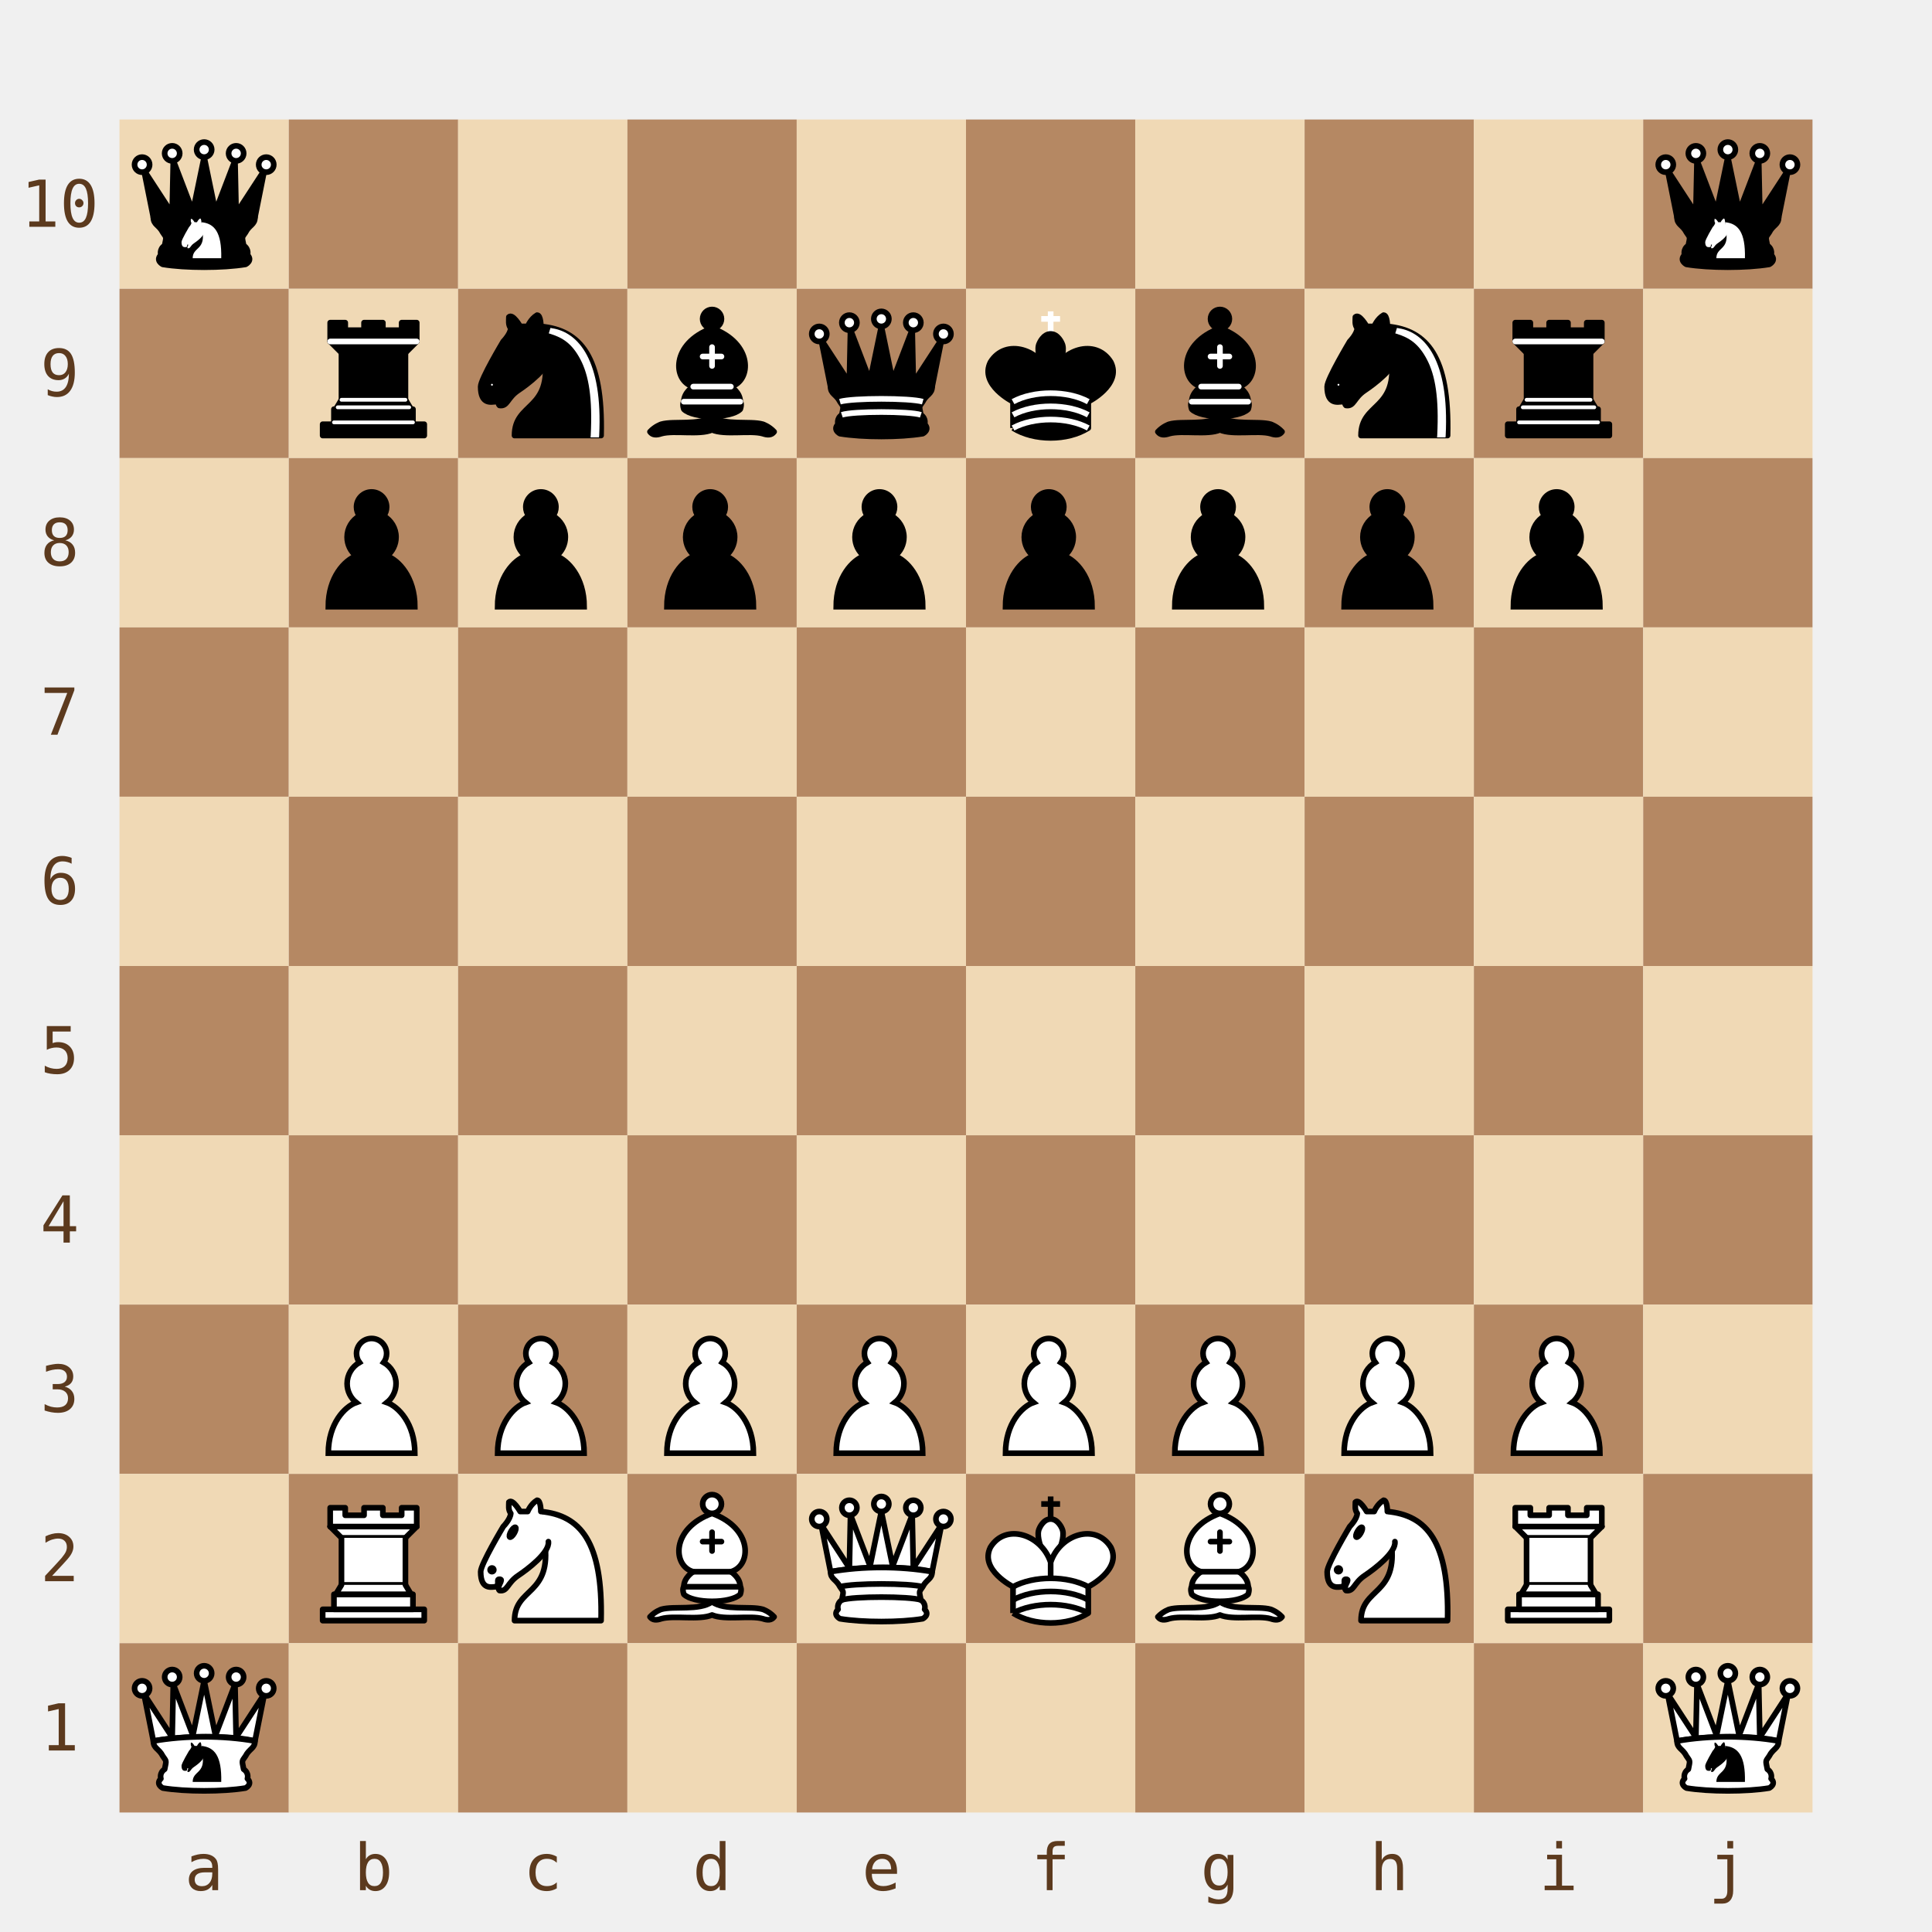
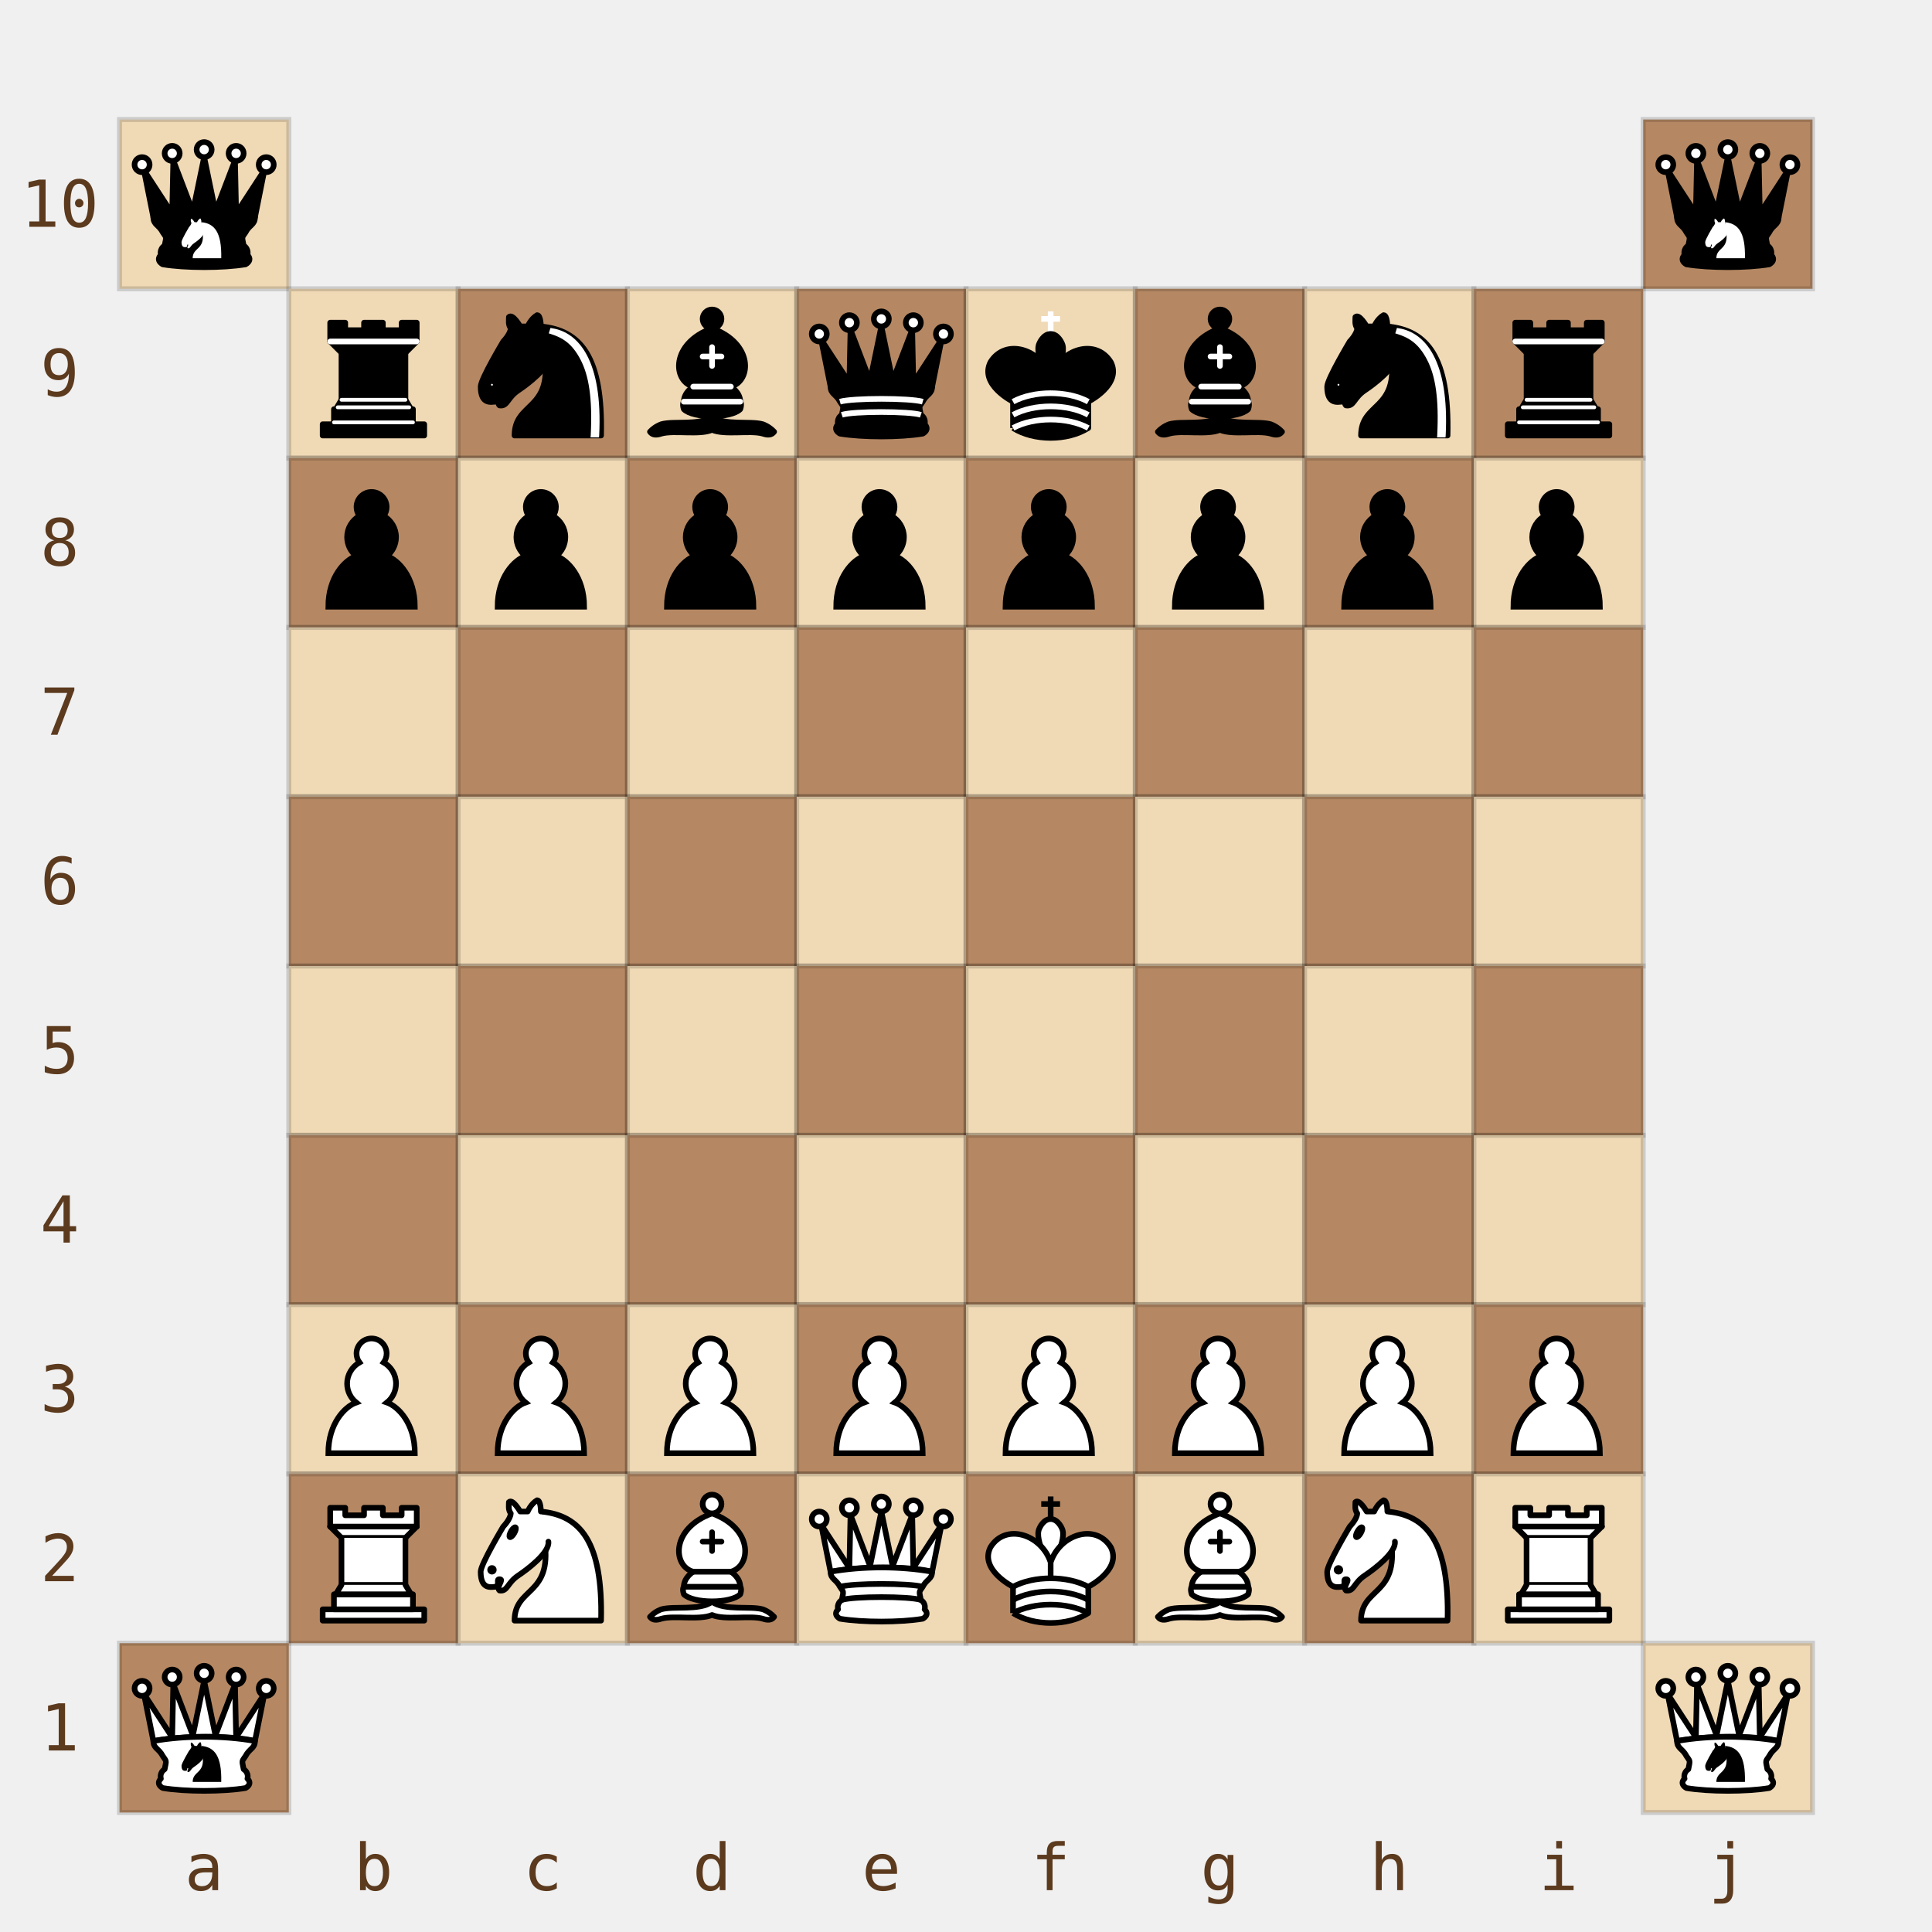
<svg xmlns="http://www.w3.org/2000/svg" viewBox="0 0 388 388" width="388" height="388">
  <defs>
    <symbol id="piece-mce-chess-bM" viewBox="0 0 45 45">
      <g style="fill:#000;stroke:#000;stroke-width:1.5;stroke-linejoin:round">
        <path d="M 9,26 C 17.5,24.5 30,24.5 36,26 L 38.5,13.5 L 31,25 L 30.7,10.9 L 25.5,24.5 L 22.5,10 L 19.5,24.5 L 14.3,10.9 L 14,25 L 6.5,13.5 L 9,26 z" />
        <path d="M 9,26 C 9,28 10.5,28 11.5,30 C 12.5,31.5 12.5,31 12,33.5 C 10.5,34.5 11,36 11,36 C 9.5,37.5 11.5,38.5 11.5,38.5 C 17.5,39.5 27.5,39.5 33.5,38.5 C 33.5,38.5 35.5,37.5 34,36 C 34,36 34.5,34.5 33,33.5 C 32.5,31 32.5,31.5 33.5,30 C 34.5,28 36,28 36,26 C 27.5,24.5 17.5,24.5 9,26 z" />
        <circle cx="6" cy="12" r="2" style="fill:#fff" />
        <circle cx="14" cy="9" r="2" style="fill:#fff" />
        <circle cx="22.5" cy="8" r="2" style="fill:#fff" />
        <circle cx="31" cy="9" r="2" style="fill:#fff" />
        <circle cx="39" cy="12" r="2" style="fill:#fff" />
      </g>
      <g transform="translate(14.5,24) scale(0.33)">
        <path d="M 22,10 C 32.5,11 38.5,18 38,39 L 15,39 C 15,30 25,32.5 23,18" style="fill:#fff;stroke:none" />
        <path d="M 24,18 C 24.38,20.91 18.45,25.37 16,27 C 13,29 13.18,31.34 11,31 C 9.958,30.06 12.41,27.96 11,28 C 10,28 11.19,29.23 10,30 C 9,30 5.997,31 6,26 C 6,24 12,14 12,14 C 12,14 13.89,12.1 14,10.5 C 13.27,9.506 13.5,8.5 13.5,7.5 C 14.5,6.5 16.5,10 16.5,10 L 18.5,10 C 18.5,10 19.28,8.008 21,7 C 22,7 22,10 22,10" style="fill:#fff;stroke:none" />
      </g>
    </symbol>
    <symbol id="piece-mce-chess-bR" viewBox="0 0 45 45">
      <g style="fill:#000;stroke:#000;stroke-width:1.5;stroke-linecap:round;stroke-linejoin:round">
        <path d="M 9,39 L 36,39 L 36,36 L 9,36 L 9,39 z" />
        <path d="M 12,36 L 12,32 L 33,32 L 33,36 L 12,36 z" />
        <path d="M 11,14 L 11,9 L 15,9 L 15,11 L 20,11 L 20,9 L 25,9 L 25,11 L 30,11 L 30,9 L 34,9 L 34,14" />
        <path d="M 34,14 L 31,17 L 14,17 L 11,14" />
        <path d="M 31,17 L 31,29.5 L 14,29.5 L 14,17" />
        <path d="M 31,29.5 L 32.5,32 L 12.5,32 L 14,29.5" />
        <path d="M 11,14 L 34,14" style="fill:none;stroke:#fff;stroke-linejoin:miter" />
        <path d="M 12,35.5 L 33,35.5" style="fill:none;stroke:#fff;stroke-width:1" />
        <path d="M 13,31.5 L 32,31.5" style="fill:none;stroke:#fff;stroke-width:1" />
        <path d="M 14,29.5 L 31,29.5" style="fill:none;stroke:#fff;stroke-width:1" />
      </g>
    </symbol>
    <symbol id="piece-mce-chess-bN" viewBox="0 0 45 45">
      <g style="fill:none;stroke:#000;stroke-width:1.5;stroke-linecap:round;stroke-linejoin:round">
        <path d="M 22,10 C 32.5,11 38.5,18 38,39 L 15,39 C 15,30 25,32.5 23,18" style="fill:#000" />
        <path d="M 24,18 C 24.38,20.91 18.45,25.37 16,27 C 13,29 13.18,31.34 11,31 C 9.958,30.06 12.41,27.96 11,28 C 10,28 11.19,29.23 10,30 C 9,30 5.997,31 6,26 C 6,24 12,14 12,14 C 12,14 13.89,12.1 14,10.5 C 13.27,9.506 13.5,8.5 13.5,7.5 C 14.5,6.5 16.5,10 16.5,10 L 18.5,10 C 18.5,10 19.28,8.008 21,7 C 22,7 22,10 22,10" style="fill:#000" />
        <path d="M 9.5,25.5 A 0.5,0.5 0 1 1 8.5,25.5 A 0.5,0.5 0 1 1 9.5,25.5 z" style="fill:#fff" />
        <path d="M 15,15.5 A 0.5,1.5 0 1 1 14,15.5 A 0.5,1.5 0 1 1 15,15.5 z" transform="matrix(0.866,0.5,-0.5,0.866,9.693,-5.173)" style="fill:#fff" />
        <path d="M 24.55,10.4 L 24.1,11.85 L 24.6,12 C 27.75,13 30.25,14.49 32.5,18.75 C 34.75,23.01 35.75,29.06 35.25,39 L 35.2,39.5 L 37.45,39.5 L 37.5,39 C 38,28.94 36.62,22.15 34.25,17.66 C 31.88,13.17 28.46,11.02 25.06,10.5 L 24.55,10.4 z" style="fill:#fff;stroke:none" />
      </g>
    </symbol>
    <symbol id="piece-mce-chess-bB" viewBox="0 0 45 45">
      <g style="fill:none;stroke:#000;stroke-width:1.5;stroke-linecap:round;stroke-linejoin:round">
        <g style="fill:#000;stroke-linecap:butt">
          <path d="M 9,36 C 12.39,35.03 19.11,36.43 22.5,34 C 25.89,36.43 32.61,35.03 36,36 C 36,36 37.65,36.54 39,38 C 38.32,38.97 37.2,38.91 36,38.5 C 32.61,37.53 25.89,38.96 22.5,37.5 C 19.11,38.96 12.39,37.53 9,38.5 C 7.8,38.91 6.68,38.97 6,38 C 7.35,36.54 9,36 9,36 z" />
          <path d="M 15,32 C 17.5,34.5 27.5,34.5 30,32 C 30.5,30.5 30,30 30,30 C 30,27.5 27.5,26 27.5,26 C 33,24.5 33.5,14.5 22.5,10.5 C 11.5,14.5 12,24.5 17.5,26 C 17.5,26 15,27.5 15,30 C 15,30 14.5,30.5 15,32 z" />
          <path d="M 25,8 A 2.5,2.5 0 1 1 20,8 A 2.5,2.5 0 1 1 25,8 z" />
        </g>
        <path d="M 17.5,26 L 27.5,26 M 15,30 L 30,30 M 22.5,15.5 L 22.5,20.5 M 20,18 L 25,18" style="fill:none;stroke:#fff;stroke-linejoin:miter" />
      </g>
    </symbol>
    <symbol id="piece-mce-chess-bQ" viewBox="0 0 45 45">
      <g style="fill:#000;stroke:#000;stroke-width:1.5;stroke-linejoin:round">
        <path d="M 9,26 C 17.5,24.5 30,24.5 36,26 L 38.5,13.5 L 31,25 L 30.7,10.9 L 25.5,24.5 L 22.5,10 L 19.5,24.5 L 14.3,10.9 L 14,25 L 6.5,13.5 L 9,26 z" />
        <path d="M 9,26 C 9,28 10.5,28 11.5,30 C 12.5,31.5 12.5,31 12,33.5 C 10.5,34.5 11,36 11,36 C 9.5,37.5 11.5,38.5 11.5,38.5 C 17.5,39.5 27.5,39.5 33.5,38.5 C 33.5,38.5 35.5,37.5 34,36 C 34,36 34.5,34.5 33,33.5 C 32.5,31 32.5,31.5 33.5,30 C 34.5,28 36,28 36,26 C 27.5,24.5 17.5,24.5 9,26 z" />
        <path d="M 11.5,30 C 15,29 30,29 33.5,30" style="fill:none;stroke:#fff" />
        <path d="M 12,33.5 C 15,32.5 30,32.5 33,33.5" style="fill:none;stroke:#fff" />
        <circle cx="6" cy="12" r="2" style="fill:#fff" />
        <circle cx="14" cy="9" r="2" style="fill:#fff" />
        <circle cx="22.5" cy="8" r="2" style="fill:#fff" />
        <circle cx="31" cy="9" r="2" style="fill:#fff" />
        <circle cx="39" cy="12" r="2" style="fill:#fff" />
      </g>
    </symbol>
    <symbol id="piece-mce-chess-bK" viewBox="0 0 45 45">
      <g style="fill:#000;stroke:#000;stroke-width:1.5;stroke-linejoin:round">
        <path d="M 22.5,11.63 L 22.5,6" style="fill:none;stroke:#fff;stroke-linejoin:miter" />
        <path d="M 20,8 L 25,8" style="fill:none;stroke:#fff;stroke-linejoin:miter" />
        <path d="M 22.5,25 C 22.5,25 27,17.5 25.5,14.5 C 25.5,14.5 24.5,12 22.5,12 C 20.5,12 19.5,14.5 19.5,14.5 C 18,17.5 22.5,25 22.5,25" />
        <path d="M 12.5,37 C 18,40.5 27,40.5 32.5,37 L 32.5,30 C 32.5,30 41.5,25.5 38.5,19.5 C 34.5,13 25,16 22.5,23.5 L 22.5,27 L 22.5,23.5 C 20,16 10.5,13 6.5,19.5 C 3.5,25.5 12.5,30 12.5,30 L 12.5,37" />
        <path d="M 12.5,30 C 18,27 27,27 32.5,30" style="fill:none;stroke:#fff" />
        <path d="M 12.5,33.5 C 18,30.5 27,30.5 32.5,33.5" style="fill:none;stroke:#fff" />
        <path d="M 12.5,37 C 18,34 27,34 32.5,37" style="fill:none;stroke:#fff" />
      </g>
    </symbol>
    <symbol id="piece-mce-chess-bP" viewBox="0 0 45 45">
      <path d="M 22,9 C 19.79,9 18,10.79 18,13 C 18,13.89 18.29,14.71 18.78,15.38 C 16.83,16.5 15.5,18.59 15.5,21 C 15.5,23.03 16.44,24.84 17.91,26.03 C 14.91,27.09 10.5,31.58 10.5,39.5 L 33.5,39.5 C 33.5,31.58 29.09,27.09 26.09,26.03 C 27.56,24.84 28.5,23.03 28.5,21 C 28.5,18.59 27.17,16.5 25.22,15.38 C 25.71,14.71 26,13.89 26,13 C 26,10.79 24.21,9 22,9 z" style="fill:#000;stroke:#000;stroke-width:1.5;stroke-linecap:round" />
    </symbol>
    <symbol id="piece-mce-chess-wP" viewBox="0 0 45 45">
      <path d="M 22,9 C 19.79,9 18,10.79 18,13 C 18,13.89 18.29,14.71 18.78,15.38 C 16.83,16.5 15.5,18.59 15.5,21 C 15.5,23.03 16.44,24.84 17.91,26.03 C 14.91,27.09 10.5,31.58 10.5,39.5 L 33.5,39.5 C 33.5,31.58 29.09,27.09 26.09,26.03 C 27.56,24.84 28.5,23.03 28.5,21 C 28.5,18.59 27.17,16.5 25.22,15.38 C 25.71,14.71 26,13.89 26,13 C 26,10.79 24.21,9 22,9 z" style="fill:#fff;stroke:#000;stroke-width:1.5;stroke-linecap:round" />
    </symbol>
    <symbol id="piece-mce-chess-wR" viewBox="0 0 45 45">
      <g style="fill:#fff;stroke:#000;stroke-width:1.5;stroke-linecap:round;stroke-linejoin:round">
        <path d="M 9,39 L 36,39 L 36,36 L 9,36 L 9,39 z" />
        <path d="M 12,36 L 12,32 L 33,32 L 33,36 L 12,36 z" />
        <path d="M 11,14 L 11,9 L 15,9 L 15,11 L 20,11 L 20,9 L 25,9 L 25,11 L 30,11 L 30,9 L 34,9 L 34,14" />
        <path d="M 34,14 L 31,17 L 14,17 L 11,14" />
        <path d="M 31,17 L 31,29.5 L 14,29.5 L 14,17" />
        <path d="M 31,29.5 L 32.5,32 L 12.5,32 L 14,29.5" />
        <path d="M 11,14 L 34,14" style="fill:none" />
      </g>
    </symbol>
    <symbol id="piece-mce-chess-wN" viewBox="0 0 45 45">
      <g style="fill:none;stroke:#000;stroke-width:1.5;stroke-linecap:round;stroke-linejoin:round">
        <path d="M 22,10 C 32.5,11 38.5,18 38,39 L 15,39 C 15,30 25,32.5 23,18" style="fill:#fff" />
        <path d="M 24,18 C 24.38,20.91 18.45,25.37 16,27 C 13,29 13.18,31.34 11,31 C 9.958,30.06 12.41,27.96 11,28 C 10,28 11.19,29.23 10,30 C 9,30 5.997,31 6,26 C 6,24 12,14 12,14 C 12,14 13.89,12.1 14,10.5 C 13.27,9.506 13.5,8.5 13.5,7.5 C 14.5,6.5 16.5,10 16.5,10 L 18.5,10 C 18.5,10 19.28,8.008 21,7 C 22,7 22,10 22,10" style="fill:#fff" />
        <path d="M 9.5,25.5 A 0.5,0.5 0 1 1 8.5,25.5 A 0.5,0.5 0 1 1 9.5,25.5 z" style="fill:#000" />
        <path d="M 15,15.5 A 0.5,1.5 0 1 1 14,15.5 A 0.5,1.5 0 1 1 15,15.5 z" transform="matrix(0.866,0.5,-0.5,0.866,9.693,-5.173)" style="fill:#000" />
      </g>
    </symbol>
    <symbol id="piece-mce-chess-wB" viewBox="0 0 45 45">
      <g style="fill:none;stroke:#000;stroke-width:1.5;stroke-linecap:round;stroke-linejoin:round">
        <g style="fill:#fff;stroke-linecap:butt">
          <path d="M 9,36 C 12.39,35.03 19.11,36.43 22.5,34 C 25.89,36.43 32.61,35.03 36,36 C 36,36 37.65,36.54 39,38 C 38.32,38.97 37.2,38.91 36,38.5 C 32.61,37.53 25.89,38.96 22.5,37.5 C 19.11,38.96 12.39,37.53 9,38.5 C 7.8,38.91 6.68,38.97 6,38 C 7.35,36.54 9,36 9,36 z" />
          <path d="M 15,32 C 17.5,34.5 27.5,34.5 30,32 C 30.5,30.5 30,30 30,30 C 30,27.5 27.5,26 27.5,26 C 33,24.5 33.5,14.5 22.5,10.5 C 11.5,14.5 12,24.5 17.5,26 C 17.5,26 15,27.5 15,30 C 15,30 14.5,30.5 15,32 z" />
          <path d="M 25,8 A 2.5,2.5 0 1 1 20,8 A 2.5,2.5 0 1 1 25,8 z" />
        </g>
        <path d="M 17.5,26 L 27.5,26 M 15,30 L 30,30 M 22.5,15.5 L 22.5,20.5 M 20,18 L 25,18" style="fill:none;stroke:#000;stroke-linejoin:miter" />
      </g>
    </symbol>
    <symbol id="piece-mce-chess-wQ" viewBox="0 0 45 45">
      <g style="fill:#fff;stroke:#000;stroke-width:1.5;stroke-linejoin:round">
        <path d="M 9,26 C 17.5,24.5 30,24.5 36,26 L 38.5,13.5 L 31,25 L 30.7,10.9 L 25.5,24.5 L 22.5,10 L 19.5,24.5 L 14.3,10.9 L 14,25 L 6.5,13.5 L 9,26 z" />
        <path d="M 9,26 C 9,28 10.5,28 11.5,30 C 12.5,31.5 12.5,31 12,33.5 C 10.5,34.5 11,36 11,36 C 9.5,37.5 11.5,38.5 11.5,38.5 C 17.5,39.5 27.5,39.5 33.5,38.5 C 33.5,38.5 35.5,37.5 34,36 C 34,36 34.5,34.5 33,33.5 C 32.5,31 32.5,31.5 33.5,30 C 34.5,28 36,28 36,26 C 27.5,24.5 17.5,24.5 9,26 z" />
        <path d="M 11.5,30 C 15,29 30,29 33.5,30" style="fill:none" />
        <path d="M 12,33.5 C 15,32.5 30,32.5 33,33.5" style="fill:none" />
        <circle cx="6" cy="12" r="2" />
        <circle cx="14" cy="9" r="2" />
        <circle cx="22.5" cy="8" r="2" />
        <circle cx="31" cy="9" r="2" />
        <circle cx="39" cy="12" r="2" />
      </g>
    </symbol>
    <symbol id="piece-mce-chess-wK" viewBox="0 0 45 45">
      <g style="fill:#fff;stroke:#000;stroke-width:1.5;stroke-linejoin:round">
        <path d="M 22.5,11.63 L 22.5,6" style="fill:none;stroke-linejoin:miter" />
        <path d="M 20,8 L 25,8" style="fill:none;stroke-linejoin:miter" />
        <path d="M 22.5,25 C 22.5,25 27,17.5 25.5,14.5 C 25.5,14.5 24.5,12 22.5,12 C 20.5,12 19.5,14.5 19.5,14.5 C 18,17.5 22.5,25 22.5,25" />
        <path d="M 12.5,37 C 18,40.5 27,40.5 32.5,37 L 32.5,30 C 32.5,30 41.5,25.5 38.5,19.5 C 34.5,13 25,16 22.5,23.5 L 22.5,27 L 22.5,23.5 C 20,16 10.5,13 6.5,19.5 C 3.5,25.5 12.5,30 12.5,30 L 12.5,37" />
        <path d="M 12.5,30 C 18,27 27,27 32.5,30" />
        <path d="M 12.5,33.5 C 18,30.5 27,30.5 32.5,33.5" />
        <path d="M 12.5,37 C 18,34 27,34 32.5,37" />
      </g>
    </symbol>
    <symbol id="piece-mce-chess-wM" viewBox="0 0 45 45">
      <g style="fill:#fff;stroke:#000;stroke-width:1.5;stroke-linejoin:round">
        <path d="M 9,26 C 17.5,24.5 30,24.5 36,26 L 38.5,13.5 L 31,25 L 30.7,10.9 L 25.5,24.5 L 22.5,10 L 19.5,24.5 L 14.3,10.9 L 14,25 L 6.5,13.5 L 9,26 z" />
        <path d="M 9,26 C 9,28 10.5,28 11.5,30 C 12.5,31.5 12.5,31 12,33.5 C 10.5,34.5 11,36 11,36 C 9.5,37.5 11.5,38.5 11.5,38.5 C 17.5,39.5 27.5,39.5 33.5,38.5 C 33.5,38.5 35.5,37.5 34,36 C 34,36 34.5,34.5 33,33.5 C 32.5,31 32.5,31.5 33.5,30 C 34.5,28 36,28 36,26 C 27.5,24.5 17.5,24.5 9,26 z" />
        <circle cx="6" cy="12" r="2" />
        <circle cx="14" cy="9" r="2" />
        <circle cx="22.5" cy="8" r="2" />
        <circle cx="31" cy="9" r="2" />
        <circle cx="39" cy="12" r="2" />
      </g>
      <g transform="translate(14.5,24) scale(0.33)">
        <path d="M 22,10 C 32.5,11 38.5,18 38,39 L 15,39 C 15,30 25,32.5 23,18" style="fill:#000;stroke:none" />
        <path d="M 24,18 C 24.38,20.91 18.45,25.37 16,27 C 13,29 13.18,31.34 11,31 C 9.958,30.06 12.41,27.96 11,28 C 10,28 11.19,29.23 10,30 C 9,30 5.997,31 6,26 C 6,24 12,14 12,14 C 12,14 13.89,12.1 14,10.5 C 13.27,9.506 13.5,8.5 13.5,7.5 C 14.5,6.5 16.5,10 16.5,10 L 18.5,10 C 18.5,10 19.28,8.008 21,7 C 22,7 22,10 22,10" style="fill:#000;stroke:none" />
      </g>
    </symbol>
  </defs>
-   <rect x="24" y="24" width="34" height="34" fill="#f0d9b5" data-sq="a10" class="board-cell" />
-   <rect x="58" y="24" width="34" height="34" fill="#b58863" data-sq="b10" class="board-cell" />
-   <rect x="92" y="24" width="34" height="34" fill="#f0d9b5" data-sq="c10" class="board-cell" />
-   <rect x="126" y="24" width="34" height="34" fill="#b58863" data-sq="d10" class="board-cell" />
-   <rect x="160" y="24" width="34" height="34" fill="#f0d9b5" data-sq="e10" class="board-cell" />
-   <rect x="194" y="24" width="34" height="34" fill="#b58863" data-sq="f10" class="board-cell" />
-   <rect x="228" y="24" width="34" height="34" fill="#f0d9b5" data-sq="g10" class="board-cell" />
-   <rect x="262" y="24" width="34" height="34" fill="#b58863" data-sq="h10" class="board-cell" />
-   <rect x="296" y="24" width="34" height="34" fill="#f0d9b5" data-sq="i10" class="board-cell" />
-   <rect x="330" y="24" width="34" height="34" fill="#b58863" data-sq="j10" class="board-cell" />
-   <rect x="24" y="58" width="34" height="34" fill="#b58863" data-sq="a9" class="board-cell" />
-   <rect x="58" y="58" width="34" height="34" fill="#f0d9b5" data-sq="b9" class="board-cell" />
-   <rect x="92" y="58" width="34" height="34" fill="#b58863" data-sq="c9" class="board-cell" />
-   <rect x="126" y="58" width="34" height="34" fill="#f0d9b5" data-sq="d9" class="board-cell" />
-   <rect x="160" y="58" width="34" height="34" fill="#b58863" data-sq="e9" class="board-cell" />
-   <rect x="194" y="58" width="34" height="34" fill="#f0d9b5" data-sq="f9" class="board-cell" />
-   <rect x="228" y="58" width="34" height="34" fill="#b58863" data-sq="g9" class="board-cell" />
-   <rect x="262" y="58" width="34" height="34" fill="#f0d9b5" data-sq="h9" class="board-cell" />
-   <rect x="296" y="58" width="34" height="34" fill="#b58863" data-sq="i9" class="board-cell" />
-   <rect x="330" y="58" width="34" height="34" fill="#f0d9b5" data-sq="j9" class="board-cell" />
-   <rect x="24" y="92" width="34" height="34" fill="#f0d9b5" data-sq="a8" class="board-cell" />
-   <rect x="58" y="92" width="34" height="34" fill="#b58863" data-sq="b8" class="board-cell" />
-   <rect x="92" y="92" width="34" height="34" fill="#f0d9b5" data-sq="c8" class="board-cell" />
-   <rect x="126" y="92" width="34" height="34" fill="#b58863" data-sq="d8" class="board-cell" />
-   <rect x="160" y="92" width="34" height="34" fill="#f0d9b5" data-sq="e8" class="board-cell" />
-   <rect x="194" y="92" width="34" height="34" fill="#b58863" data-sq="f8" class="board-cell" />
-   <rect x="228" y="92" width="34" height="34" fill="#f0d9b5" data-sq="g8" class="board-cell" />
-   <rect x="262" y="92" width="34" height="34" fill="#b58863" data-sq="h8" class="board-cell" />
-   <rect x="296" y="92" width="34" height="34" fill="#f0d9b5" data-sq="i8" class="board-cell" />
-   <rect x="330" y="92" width="34" height="34" fill="#b58863" data-sq="j8" class="board-cell" />
-   <rect x="24" y="126" width="34" height="34" fill="#b58863" data-sq="a7" class="board-cell" />
-   <rect x="58" y="126" width="34" height="34" fill="#f0d9b5" data-sq="b7" class="board-cell" />
-   <rect x="92" y="126" width="34" height="34" fill="#b58863" data-sq="c7" class="board-cell" />
-   <rect x="126" y="126" width="34" height="34" fill="#f0d9b5" data-sq="d7" class="board-cell" />
-   <rect x="160" y="126" width="34" height="34" fill="#b58863" data-sq="e7" class="board-cell" />
-   <rect x="194" y="126" width="34" height="34" fill="#f0d9b5" data-sq="f7" class="board-cell" />
-   <rect x="228" y="126" width="34" height="34" fill="#b58863" data-sq="g7" class="board-cell" />
-   <rect x="262" y="126" width="34" height="34" fill="#f0d9b5" data-sq="h7" class="board-cell" />
-   <rect x="296" y="126" width="34" height="34" fill="#b58863" data-sq="i7" class="board-cell" />
-   <rect x="330" y="126" width="34" height="34" fill="#f0d9b5" data-sq="j7" class="board-cell" />
-   <rect x="24" y="160" width="34" height="34" fill="#f0d9b5" data-sq="a6" class="board-cell" />
-   <rect x="58" y="160" width="34" height="34" fill="#b58863" data-sq="b6" class="board-cell" />
-   <rect x="92" y="160" width="34" height="34" fill="#f0d9b5" data-sq="c6" class="board-cell" />
-   <rect x="126" y="160" width="34" height="34" fill="#b58863" data-sq="d6" class="board-cell" />
-   <rect x="160" y="160" width="34" height="34" fill="#f0d9b5" data-sq="e6" class="board-cell" />
-   <rect x="194" y="160" width="34" height="34" fill="#b58863" data-sq="f6" class="board-cell" />
-   <rect x="228" y="160" width="34" height="34" fill="#f0d9b5" data-sq="g6" class="board-cell" />
-   <rect x="262" y="160" width="34" height="34" fill="#b58863" data-sq="h6" class="board-cell" />
-   <rect x="296" y="160" width="34" height="34" fill="#f0d9b5" data-sq="i6" class="board-cell" />
-   <rect x="330" y="160" width="34" height="34" fill="#b58863" data-sq="j6" class="board-cell" />
-   <rect x="24" y="194" width="34" height="34" fill="#b58863" data-sq="a5" class="board-cell" />
-   <rect x="58" y="194" width="34" height="34" fill="#f0d9b5" data-sq="b5" class="board-cell" />
-   <rect x="92" y="194" width="34" height="34" fill="#b58863" data-sq="c5" class="board-cell" />
-   <rect x="126" y="194" width="34" height="34" fill="#f0d9b5" data-sq="d5" class="board-cell" />
-   <rect x="160" y="194" width="34" height="34" fill="#b58863" data-sq="e5" class="board-cell" />
-   <rect x="194" y="194" width="34" height="34" fill="#f0d9b5" data-sq="f5" class="board-cell" />
-   <rect x="228" y="194" width="34" height="34" fill="#b58863" data-sq="g5" class="board-cell" />
-   <rect x="262" y="194" width="34" height="34" fill="#f0d9b5" data-sq="h5" class="board-cell" />
-   <rect x="296" y="194" width="34" height="34" fill="#b58863" data-sq="i5" class="board-cell" />
-   <rect x="330" y="194" width="34" height="34" fill="#f0d9b5" data-sq="j5" class="board-cell" />
-   <rect x="24" y="228" width="34" height="34" fill="#f0d9b5" data-sq="a4" class="board-cell" />
-   <rect x="58" y="228" width="34" height="34" fill="#b58863" data-sq="b4" class="board-cell" />
-   <rect x="92" y="228" width="34" height="34" fill="#f0d9b5" data-sq="c4" class="board-cell" />
-   <rect x="126" y="228" width="34" height="34" fill="#b58863" data-sq="d4" class="board-cell" />
-   <rect x="160" y="228" width="34" height="34" fill="#f0d9b5" data-sq="e4" class="board-cell" />
-   <rect x="194" y="228" width="34" height="34" fill="#b58863" data-sq="f4" class="board-cell" />
-   <rect x="228" y="228" width="34" height="34" fill="#f0d9b5" data-sq="g4" class="board-cell" />
-   <rect x="262" y="228" width="34" height="34" fill="#b58863" data-sq="h4" class="board-cell" />
-   <rect x="296" y="228" width="34" height="34" fill="#f0d9b5" data-sq="i4" class="board-cell" />
-   <rect x="330" y="228" width="34" height="34" fill="#b58863" data-sq="j4" class="board-cell" />
-   <rect x="24" y="262" width="34" height="34" fill="#b58863" data-sq="a3" class="board-cell" />
-   <rect x="58" y="262" width="34" height="34" fill="#f0d9b5" data-sq="b3" class="board-cell" />
-   <rect x="92" y="262" width="34" height="34" fill="#b58863" data-sq="c3" class="board-cell" />
-   <rect x="126" y="262" width="34" height="34" fill="#f0d9b5" data-sq="d3" class="board-cell" />
-   <rect x="160" y="262" width="34" height="34" fill="#b58863" data-sq="e3" class="board-cell" />
-   <rect x="194" y="262" width="34" height="34" fill="#f0d9b5" data-sq="f3" class="board-cell" />
-   <rect x="228" y="262" width="34" height="34" fill="#b58863" data-sq="g3" class="board-cell" />
-   <rect x="262" y="262" width="34" height="34" fill="#f0d9b5" data-sq="h3" class="board-cell" />
-   <rect x="296" y="262" width="34" height="34" fill="#b58863" data-sq="i3" class="board-cell" />
-   <rect x="330" y="262" width="34" height="34" fill="#f0d9b5" data-sq="j3" class="board-cell" />
-   <rect x="24" y="296" width="34" height="34" fill="#f0d9b5" data-sq="a2" class="board-cell" />
-   <rect x="58" y="296" width="34" height="34" fill="#b58863" data-sq="b2" class="board-cell" />
-   <rect x="92" y="296" width="34" height="34" fill="#f0d9b5" data-sq="c2" class="board-cell" />
-   <rect x="126" y="296" width="34" height="34" fill="#b58863" data-sq="d2" class="board-cell" />
-   <rect x="160" y="296" width="34" height="34" fill="#f0d9b5" data-sq="e2" class="board-cell" />
-   <rect x="194" y="296" width="34" height="34" fill="#b58863" data-sq="f2" class="board-cell" />
-   <rect x="228" y="296" width="34" height="34" fill="#f0d9b5" data-sq="g2" class="board-cell" />
-   <rect x="262" y="296" width="34" height="34" fill="#b58863" data-sq="h2" class="board-cell" />
-   <rect x="296" y="296" width="34" height="34" fill="#f0d9b5" data-sq="i2" class="board-cell" />
-   <rect x="330" y="296" width="34" height="34" fill="#b58863" data-sq="j2" class="board-cell" />
-   <rect x="24" y="330" width="34" height="34" fill="#b58863" data-sq="a1" class="board-cell" />
-   <rect x="58" y="330" width="34" height="34" fill="#f0d9b5" data-sq="b1" class="board-cell" />
-   <rect x="92" y="330" width="34" height="34" fill="#b58863" data-sq="c1" class="board-cell" />
-   <rect x="126" y="330" width="34" height="34" fill="#f0d9b5" data-sq="d1" class="board-cell" />
-   <rect x="160" y="330" width="34" height="34" fill="#b58863" data-sq="e1" class="board-cell" />
-   <rect x="194" y="330" width="34" height="34" fill="#f0d9b5" data-sq="f1" class="board-cell" />
-   <rect x="228" y="330" width="34" height="34" fill="#b58863" data-sq="g1" class="board-cell" />
-   <rect x="262" y="330" width="34" height="34" fill="#f0d9b5" data-sq="h1" class="board-cell" />
-   <rect x="296" y="330" width="34" height="34" fill="#b58863" data-sq="i1" class="board-cell" />
-   <rect x="330" y="330" width="34" height="34" fill="#f0d9b5" data-sq="j1" class="board-cell" />
+   <rect x="24" y="24" width="340" height="340" fill="transparent" />
+   <rect x="24" y="24" width="34" height="34" fill="#f0d9b5" stroke="rgba(0,0,0,0.15)" stroke-width="1" data-sq="a10" data-type="true" class="board-cell" />
+   <rect x="330" y="24" width="34" height="34" fill="#b58863" stroke="rgba(0,0,0,0.15)" stroke-width="1" data-sq="j10" data-type="true" class="board-cell" />
+   <rect x="58" y="58" width="34" height="34" fill="#f0d9b5" stroke="rgba(0,0,0,0.15)" stroke-width="1" data-sq="b9" data-type="true" class="board-cell" />
+   <rect x="92" y="58" width="34" height="34" fill="#b58863" stroke="rgba(0,0,0,0.15)" stroke-width="1" data-sq="c9" data-type="true" class="board-cell" />
+   <rect x="126" y="58" width="34" height="34" fill="#f0d9b5" stroke="rgba(0,0,0,0.15)" stroke-width="1" data-sq="d9" data-type="true" class="board-cell" />
+   <rect x="160" y="58" width="34" height="34" fill="#b58863" stroke="rgba(0,0,0,0.15)" stroke-width="1" data-sq="e9" data-type="true" class="board-cell" />
+   <rect x="194" y="58" width="34" height="34" fill="#f0d9b5" stroke="rgba(0,0,0,0.15)" stroke-width="1" data-sq="f9" data-type="true" class="board-cell" />
+   <rect x="228" y="58" width="34" height="34" fill="#b58863" stroke="rgba(0,0,0,0.15)" stroke-width="1" data-sq="g9" data-type="true" class="board-cell" />
+   <rect x="262" y="58" width="34" height="34" fill="#f0d9b5" stroke="rgba(0,0,0,0.15)" stroke-width="1" data-sq="h9" data-type="true" class="board-cell" />
+   <rect x="296" y="58" width="34" height="34" fill="#b58863" stroke="rgba(0,0,0,0.15)" stroke-width="1" data-sq="i9" data-type="true" class="board-cell" />
+   <rect x="58" y="92" width="34" height="34" fill="#b58863" stroke="rgba(0,0,0,0.15)" stroke-width="1" data-sq="b8" data-type="true" class="board-cell" />
+   <rect x="92" y="92" width="34" height="34" fill="#f0d9b5" stroke="rgba(0,0,0,0.15)" stroke-width="1" data-sq="c8" data-type="true" class="board-cell" />
+   <rect x="126" y="92" width="34" height="34" fill="#b58863" stroke="rgba(0,0,0,0.15)" stroke-width="1" data-sq="d8" data-type="true" class="board-cell" />
+   <rect x="160" y="92" width="34" height="34" fill="#f0d9b5" stroke="rgba(0,0,0,0.15)" stroke-width="1" data-sq="e8" data-type="true" class="board-cell" />
+   <rect x="194" y="92" width="34" height="34" fill="#b58863" stroke="rgba(0,0,0,0.15)" stroke-width="1" data-sq="f8" data-type="true" class="board-cell" />
+   <rect x="228" y="92" width="34" height="34" fill="#f0d9b5" stroke="rgba(0,0,0,0.15)" stroke-width="1" data-sq="g8" data-type="true" class="board-cell" />
+   <rect x="262" y="92" width="34" height="34" fill="#b58863" stroke="rgba(0,0,0,0.15)" stroke-width="1" data-sq="h8" data-type="true" class="board-cell" />
+   <rect x="296" y="92" width="34" height="34" fill="#f0d9b5" stroke="rgba(0,0,0,0.15)" stroke-width="1" data-sq="i8" data-type="true" class="board-cell" />
+   <rect x="58" y="126" width="34" height="34" fill="#f0d9b5" stroke="rgba(0,0,0,0.15)" stroke-width="1" data-sq="b7" data-type="true" class="board-cell" />
+   <rect x="92" y="126" width="34" height="34" fill="#b58863" stroke="rgba(0,0,0,0.15)" stroke-width="1" data-sq="c7" data-type="true" class="board-cell" />
+   <rect x="126" y="126" width="34" height="34" fill="#f0d9b5" stroke="rgba(0,0,0,0.15)" stroke-width="1" data-sq="d7" data-type="true" class="board-cell" />
+   <rect x="160" y="126" width="34" height="34" fill="#b58863" stroke="rgba(0,0,0,0.15)" stroke-width="1" data-sq="e7" data-type="true" class="board-cell" />
+   <rect x="194" y="126" width="34" height="34" fill="#f0d9b5" stroke="rgba(0,0,0,0.15)" stroke-width="1" data-sq="f7" data-type="true" class="board-cell" />
+   <rect x="228" y="126" width="34" height="34" fill="#b58863" stroke="rgba(0,0,0,0.15)" stroke-width="1" data-sq="g7" data-type="true" class="board-cell" />
+   <rect x="262" y="126" width="34" height="34" fill="#f0d9b5" stroke="rgba(0,0,0,0.15)" stroke-width="1" data-sq="h7" data-type="true" class="board-cell" />
+   <rect x="296" y="126" width="34" height="34" fill="#b58863" stroke="rgba(0,0,0,0.15)" stroke-width="1" data-sq="i7" data-type="true" class="board-cell" />
+   <rect x="58" y="160" width="34" height="34" fill="#b58863" stroke="rgba(0,0,0,0.15)" stroke-width="1" data-sq="b6" data-type="true" class="board-cell" />
+   <rect x="92" y="160" width="34" height="34" fill="#f0d9b5" stroke="rgba(0,0,0,0.15)" stroke-width="1" data-sq="c6" data-type="true" class="board-cell" />
+   <rect x="126" y="160" width="34" height="34" fill="#b58863" stroke="rgba(0,0,0,0.15)" stroke-width="1" data-sq="d6" data-type="true" class="board-cell" />
+   <rect x="160" y="160" width="34" height="34" fill="#f0d9b5" stroke="rgba(0,0,0,0.15)" stroke-width="1" data-sq="e6" data-type="true" class="board-cell" />
+   <rect x="194" y="160" width="34" height="34" fill="#b58863" stroke="rgba(0,0,0,0.15)" stroke-width="1" data-sq="f6" data-type="true" class="board-cell" />
+   <rect x="228" y="160" width="34" height="34" fill="#f0d9b5" stroke="rgba(0,0,0,0.15)" stroke-width="1" data-sq="g6" data-type="true" class="board-cell" />
+   <rect x="262" y="160" width="34" height="34" fill="#b58863" stroke="rgba(0,0,0,0.15)" stroke-width="1" data-sq="h6" data-type="true" class="board-cell" />
+   <rect x="296" y="160" width="34" height="34" fill="#f0d9b5" stroke="rgba(0,0,0,0.15)" stroke-width="1" data-sq="i6" data-type="true" class="board-cell" />
+   <rect x="58" y="194" width="34" height="34" fill="#f0d9b5" stroke="rgba(0,0,0,0.15)" stroke-width="1" data-sq="b5" data-type="true" class="board-cell" />
+   <rect x="92" y="194" width="34" height="34" fill="#b58863" stroke="rgba(0,0,0,0.15)" stroke-width="1" data-sq="c5" data-type="true" class="board-cell" />
+   <rect x="126" y="194" width="34" height="34" fill="#f0d9b5" stroke="rgba(0,0,0,0.15)" stroke-width="1" data-sq="d5" data-type="true" class="board-cell" />
+   <rect x="160" y="194" width="34" height="34" fill="#b58863" stroke="rgba(0,0,0,0.15)" stroke-width="1" data-sq="e5" data-type="true" class="board-cell" />
+   <rect x="194" y="194" width="34" height="34" fill="#f0d9b5" stroke="rgba(0,0,0,0.15)" stroke-width="1" data-sq="f5" data-type="true" class="board-cell" />
+   <rect x="228" y="194" width="34" height="34" fill="#b58863" stroke="rgba(0,0,0,0.15)" stroke-width="1" data-sq="g5" data-type="true" class="board-cell" />
+   <rect x="262" y="194" width="34" height="34" fill="#f0d9b5" stroke="rgba(0,0,0,0.15)" stroke-width="1" data-sq="h5" data-type="true" class="board-cell" />
+   <rect x="296" y="194" width="34" height="34" fill="#b58863" stroke="rgba(0,0,0,0.15)" stroke-width="1" data-sq="i5" data-type="true" class="board-cell" />
+   <rect x="58" y="228" width="34" height="34" fill="#b58863" stroke="rgba(0,0,0,0.15)" stroke-width="1" data-sq="b4" data-type="true" class="board-cell" />
+   <rect x="92" y="228" width="34" height="34" fill="#f0d9b5" stroke="rgba(0,0,0,0.15)" stroke-width="1" data-sq="c4" data-type="true" class="board-cell" />
+   <rect x="126" y="228" width="34" height="34" fill="#b58863" stroke="rgba(0,0,0,0.15)" stroke-width="1" data-sq="d4" data-type="true" class="board-cell" />
+   <rect x="160" y="228" width="34" height="34" fill="#f0d9b5" stroke="rgba(0,0,0,0.15)" stroke-width="1" data-sq="e4" data-type="true" class="board-cell" />
+   <rect x="194" y="228" width="34" height="34" fill="#b58863" stroke="rgba(0,0,0,0.15)" stroke-width="1" data-sq="f4" data-type="true" class="board-cell" />
+   <rect x="228" y="228" width="34" height="34" fill="#f0d9b5" stroke="rgba(0,0,0,0.15)" stroke-width="1" data-sq="g4" data-type="true" class="board-cell" />
+   <rect x="262" y="228" width="34" height="34" fill="#b58863" stroke="rgba(0,0,0,0.15)" stroke-width="1" data-sq="h4" data-type="true" class="board-cell" />
+   <rect x="296" y="228" width="34" height="34" fill="#f0d9b5" stroke="rgba(0,0,0,0.15)" stroke-width="1" data-sq="i4" data-type="true" class="board-cell" />
+   <rect x="58" y="262" width="34" height="34" fill="#f0d9b5" stroke="rgba(0,0,0,0.15)" stroke-width="1" data-sq="b3" data-type="true" class="board-cell" />
+   <rect x="92" y="262" width="34" height="34" fill="#b58863" stroke="rgba(0,0,0,0.15)" stroke-width="1" data-sq="c3" data-type="true" class="board-cell" />
+   <rect x="126" y="262" width="34" height="34" fill="#f0d9b5" stroke="rgba(0,0,0,0.15)" stroke-width="1" data-sq="d3" data-type="true" class="board-cell" />
+   <rect x="160" y="262" width="34" height="34" fill="#b58863" stroke="rgba(0,0,0,0.15)" stroke-width="1" data-sq="e3" data-type="true" class="board-cell" />
+   <rect x="194" y="262" width="34" height="34" fill="#f0d9b5" stroke="rgba(0,0,0,0.15)" stroke-width="1" data-sq="f3" data-type="true" class="board-cell" />
+   <rect x="228" y="262" width="34" height="34" fill="#b58863" stroke="rgba(0,0,0,0.15)" stroke-width="1" data-sq="g3" data-type="true" class="board-cell" />
+   <rect x="262" y="262" width="34" height="34" fill="#f0d9b5" stroke="rgba(0,0,0,0.15)" stroke-width="1" data-sq="h3" data-type="true" class="board-cell" />
+   <rect x="296" y="262" width="34" height="34" fill="#b58863" stroke="rgba(0,0,0,0.15)" stroke-width="1" data-sq="i3" data-type="true" class="board-cell" />
+   <rect x="58" y="296" width="34" height="34" fill="#b58863" stroke="rgba(0,0,0,0.15)" stroke-width="1" data-sq="b2" data-type="true" class="board-cell" />
+   <rect x="92" y="296" width="34" height="34" fill="#f0d9b5" stroke="rgba(0,0,0,0.15)" stroke-width="1" data-sq="c2" data-type="true" class="board-cell" />
+   <rect x="126" y="296" width="34" height="34" fill="#b58863" stroke="rgba(0,0,0,0.15)" stroke-width="1" data-sq="d2" data-type="true" class="board-cell" />
+   <rect x="160" y="296" width="34" height="34" fill="#f0d9b5" stroke="rgba(0,0,0,0.15)" stroke-width="1" data-sq="e2" data-type="true" class="board-cell" />
+   <rect x="194" y="296" width="34" height="34" fill="#b58863" stroke="rgba(0,0,0,0.15)" stroke-width="1" data-sq="f2" data-type="true" class="board-cell" />
+   <rect x="228" y="296" width="34" height="34" fill="#f0d9b5" stroke="rgba(0,0,0,0.15)" stroke-width="1" data-sq="g2" data-type="true" class="board-cell" />
+   <rect x="262" y="296" width="34" height="34" fill="#b58863" stroke="rgba(0,0,0,0.15)" stroke-width="1" data-sq="h2" data-type="true" class="board-cell" />
+   <rect x="296" y="296" width="34" height="34" fill="#f0d9b5" stroke="rgba(0,0,0,0.15)" stroke-width="1" data-sq="i2" data-type="true" class="board-cell" />
+   <rect x="24" y="330" width="34" height="34" fill="#b58863" stroke="rgba(0,0,0,0.15)" stroke-width="1" data-sq="a1" data-type="true" class="board-cell" />
+   <rect x="330" y="330" width="34" height="34" fill="#f0d9b5" stroke="rgba(0,0,0,0.15)" stroke-width="1" data-sq="j1" data-type="true" class="board-cell" />
  <g pointer-events="none">
    <use href="#piece-mce-chess-bM" x="24" y="24" width="34" height="34" />
    <use href="#piece-mce-chess-bM" x="330" y="24" width="34" height="34" />
    <use href="#piece-mce-chess-bR" x="58" y="58" width="34" height="34" />
    <use href="#piece-mce-chess-bN" x="92" y="58" width="34" height="34" />
    <use href="#piece-mce-chess-bB" x="126" y="58" width="34" height="34" />
    <use href="#piece-mce-chess-bQ" x="160" y="58" width="34" height="34" />
    <use href="#piece-mce-chess-bK" x="194" y="58" width="34" height="34" />
    <use href="#piece-mce-chess-bB" x="228" y="58" width="34" height="34" />
    <use href="#piece-mce-chess-bN" x="262" y="58" width="34" height="34" />
    <use href="#piece-mce-chess-bR" x="296" y="58" width="34" height="34" />
    <use href="#piece-mce-chess-bP" x="58" y="92" width="34" height="34" />
    <use href="#piece-mce-chess-bP" x="92" y="92" width="34" height="34" />
    <use href="#piece-mce-chess-bP" x="126" y="92" width="34" height="34" />
    <use href="#piece-mce-chess-bP" x="160" y="92" width="34" height="34" />
    <use href="#piece-mce-chess-bP" x="194" y="92" width="34" height="34" />
    <use href="#piece-mce-chess-bP" x="228" y="92" width="34" height="34" />
    <use href="#piece-mce-chess-bP" x="262" y="92" width="34" height="34" />
    <use href="#piece-mce-chess-bP" x="296" y="92" width="34" height="34" />
    <use href="#piece-mce-chess-wP" x="58" y="262" width="34" height="34" />
    <use href="#piece-mce-chess-wP" x="92" y="262" width="34" height="34" />
    <use href="#piece-mce-chess-wP" x="126" y="262" width="34" height="34" />
    <use href="#piece-mce-chess-wP" x="160" y="262" width="34" height="34" />
    <use href="#piece-mce-chess-wP" x="194" y="262" width="34" height="34" />
    <use href="#piece-mce-chess-wP" x="228" y="262" width="34" height="34" />
    <use href="#piece-mce-chess-wP" x="262" y="262" width="34" height="34" />
    <use href="#piece-mce-chess-wP" x="296" y="262" width="34" height="34" />
    <use href="#piece-mce-chess-wR" x="58" y="296" width="34" height="34" />
    <use href="#piece-mce-chess-wN" x="92" y="296" width="34" height="34" />
    <use href="#piece-mce-chess-wB" x="126" y="296" width="34" height="34" />
    <use href="#piece-mce-chess-wQ" x="160" y="296" width="34" height="34" />
    <use href="#piece-mce-chess-wK" x="194" y="296" width="34" height="34" />
    <use href="#piece-mce-chess-wB" x="228" y="296" width="34" height="34" />
    <use href="#piece-mce-chess-wN" x="262" y="296" width="34" height="34" />
    <use href="#piece-mce-chess-wR" x="296" y="296" width="34" height="34" />
    <use href="#piece-mce-chess-wM" x="24" y="330" width="34" height="34" />
    <use href="#piece-mce-chess-wM" x="330" y="330" width="34" height="34" />
  </g>
  <text x="41" y="379.6" text-anchor="middle" font-size="13" fill="#5c3a1e" font-family="monospace">a</text>
  <text x="75" y="379.6" text-anchor="middle" font-size="13" fill="#5c3a1e" font-family="monospace">b</text>
  <text x="109" y="379.6" text-anchor="middle" font-size="13" fill="#5c3a1e" font-family="monospace">c</text>
  <text x="143" y="379.6" text-anchor="middle" font-size="13" fill="#5c3a1e" font-family="monospace">d</text>
  <text x="177" y="379.6" text-anchor="middle" font-size="13" fill="#5c3a1e" font-family="monospace">e</text>
  <text x="211" y="379.6" text-anchor="middle" font-size="13" fill="#5c3a1e" font-family="monospace">f</text>
  <text x="245" y="379.6" text-anchor="middle" font-size="13" fill="#5c3a1e" font-family="monospace">g</text>
  <text x="279" y="379.6" text-anchor="middle" font-size="13" fill="#5c3a1e" font-family="monospace">h</text>
  <text x="313" y="379.6" text-anchor="middle" font-size="13" fill="#5c3a1e" font-family="monospace">i</text>
  <text x="347" y="379.6" text-anchor="middle" font-size="13" fill="#5c3a1e" font-family="monospace">j</text>
  <text x="12" y="45.55" text-anchor="middle" font-size="13" fill="#5c3a1e" font-family="monospace">10</text>
  <text x="12" y="79.55" text-anchor="middle" font-size="13" fill="#5c3a1e" font-family="monospace">9</text>
  <text x="12" y="113.55" text-anchor="middle" font-size="13" fill="#5c3a1e" font-family="monospace">8</text>
  <text x="12" y="147.55" text-anchor="middle" font-size="13" fill="#5c3a1e" font-family="monospace">7</text>
  <text x="12" y="181.55" text-anchor="middle" font-size="13" fill="#5c3a1e" font-family="monospace">6</text>
  <text x="12" y="215.55" text-anchor="middle" font-size="13" fill="#5c3a1e" font-family="monospace">5</text>
  <text x="12" y="249.55" text-anchor="middle" font-size="13" fill="#5c3a1e" font-family="monospace">4</text>
  <text x="12" y="283.55" text-anchor="middle" font-size="13" fill="#5c3a1e" font-family="monospace">3</text>
  <text x="12" y="317.55" text-anchor="middle" font-size="13" fill="#5c3a1e" font-family="monospace">2</text>
  <text x="12" y="351.55" text-anchor="middle" font-size="13" fill="#5c3a1e" font-family="monospace">1</text>
</svg>
